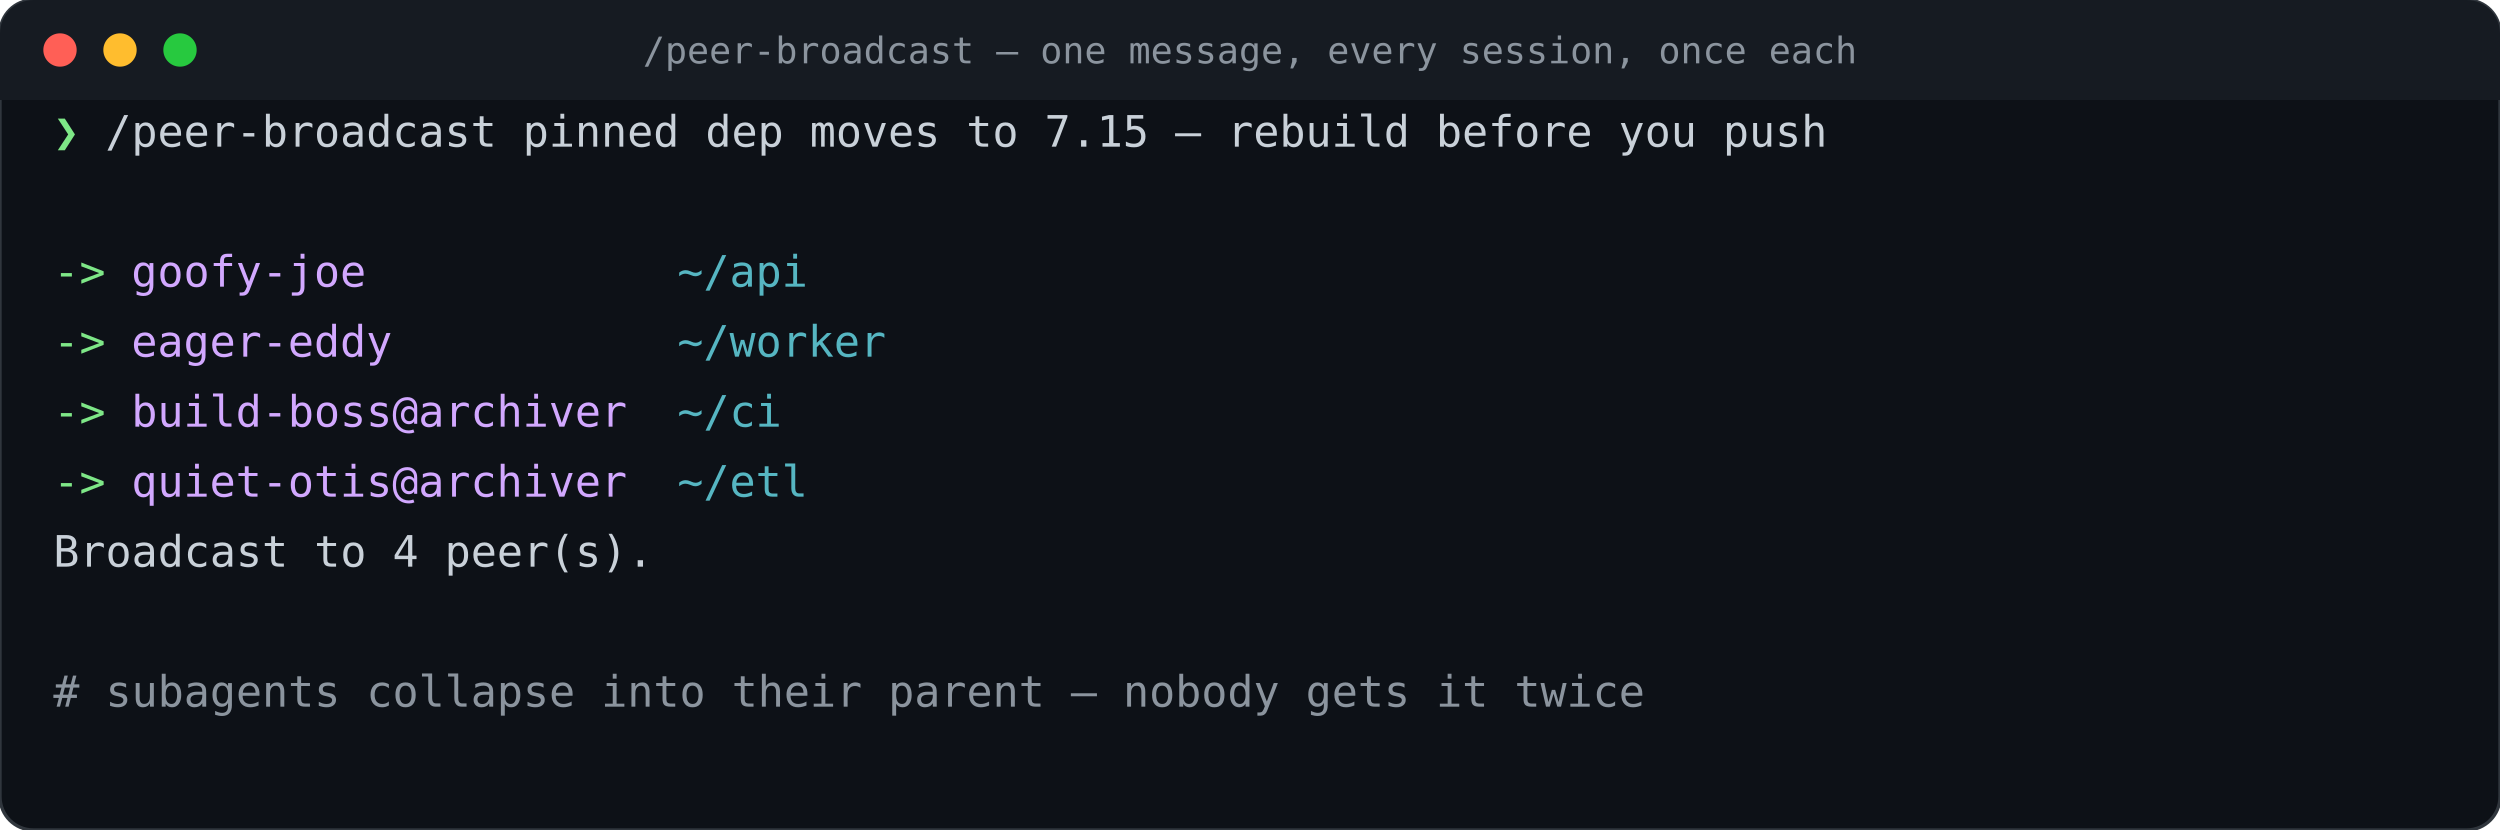
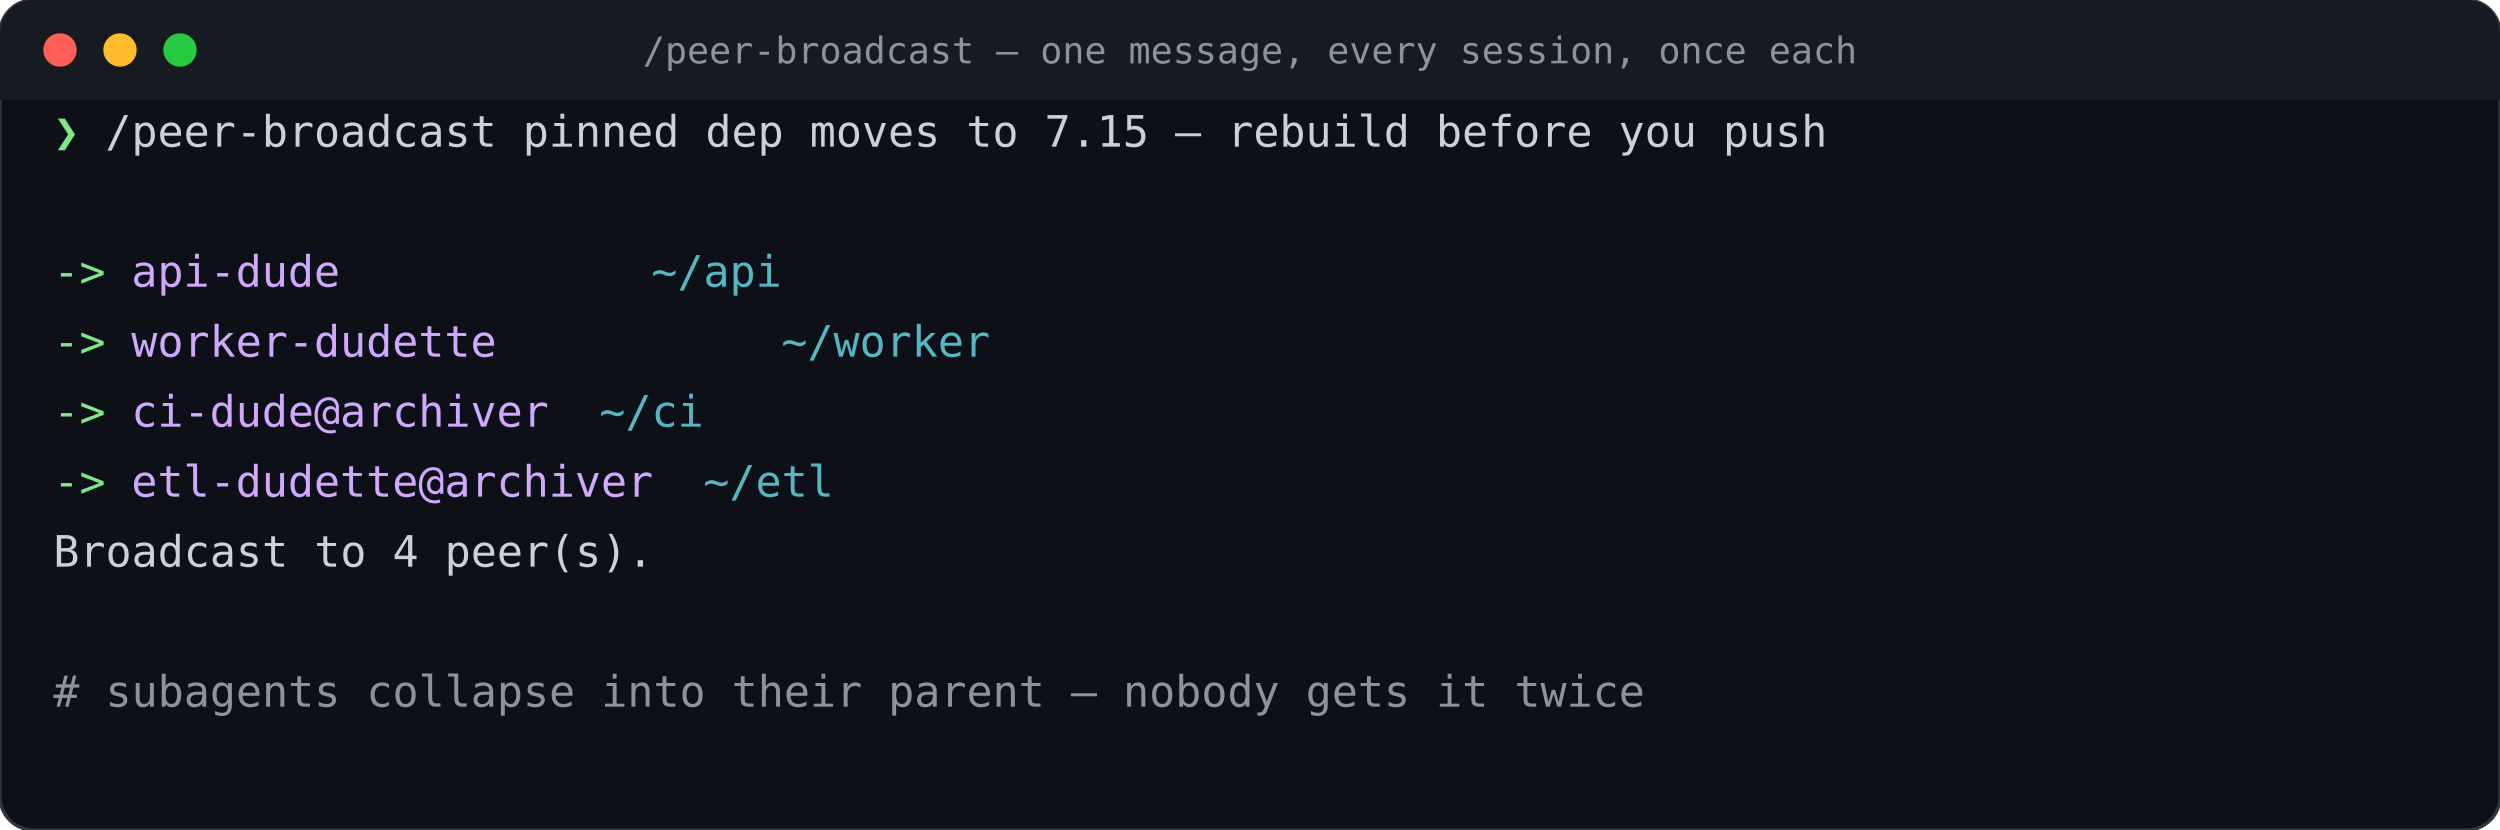
<svg xmlns="http://www.w3.org/2000/svg" width="750" height="249" viewBox="0 0 750 249" font-family="ui-monospace,SFMono-Regular,Menlo,Consolas,monospace" font-size="13">
  <rect width="750" height="249" rx="10" fill="#0d1117" stroke="#30363d" />
  <rect width="750" height="30" rx="10" fill="#161b22" />
  <rect y="20" width="750" height="10" fill="#161b22" />
  <circle cx="18" cy="15" r="5" fill="#ff5f56" />
  <circle cx="36" cy="15" r="5" fill="#ffbd2e" />
  <circle cx="54" cy="15" r="5" fill="#27c93f" />
  <text x="375" y="19" fill="#8b949e" text-anchor="middle" font-size="11">/peer-broadcast — one message, every session, once each</text>
  <text xml:space="preserve">
    <tspan x="16" y="44" fill="#7ee787">❯ </tspan>
    <tspan x="31.6" y="44" fill="#c9d1d9">/peer-broadcast pinned dep moves to 7.15 — rebuild before you push</tspan>
    <tspan x="16" y="86" fill="#7ee787">-&gt; </tspan>
-     <tspan x="39.4" y="86" fill="#d2a8ff">goofy-joe</tspan>
-     <tspan x="109.6" y="86" fill="#8b949e">            </tspan>
-     <tspan x="203.2" y="86" fill="#56b6c2">~/api</tspan>
+     <tspan x="39.4" y="86" fill="#d2a8ff">api-dude</tspan>
+     <tspan x="101.8" y="86" fill="#8b949e">            </tspan>
+     <tspan x="195.4" y="86" fill="#56b6c2">~/api</tspan>
    <tspan x="16" y="107" fill="#7ee787">-&gt; </tspan>
-     <tspan x="39.4" y="107" fill="#d2a8ff">eager-eddy</tspan>
-     <tspan x="117.4" y="107" fill="#8b949e">           </tspan>
-     <tspan x="203.2" y="107" fill="#56b6c2">~/worker</tspan>
+     <tspan x="39.4" y="107" fill="#d2a8ff">worker-dudette</tspan>
+     <tspan x="148.6" y="107" fill="#8b949e">           </tspan>
+     <tspan x="234.4" y="107" fill="#56b6c2">~/worker</tspan>
    <tspan x="16" y="128" fill="#7ee787">-&gt; </tspan>
-     <tspan x="39.4" y="128" fill="#d2a8ff">build-boss@archiver</tspan>
-     <tspan x="187.6" y="128" fill="#8b949e">  </tspan>
-     <tspan x="203.2" y="128" fill="#56b6c2">~/ci</tspan>
+     <tspan x="39.4" y="128" fill="#d2a8ff">ci-dude@archiver</tspan>
+     <tspan x="164.2" y="128" fill="#8b949e">  </tspan>
+     <tspan x="179.8" y="128" fill="#56b6c2">~/ci</tspan>
    <tspan x="16" y="149" fill="#7ee787">-&gt; </tspan>
-     <tspan x="39.4" y="149" fill="#d2a8ff">quiet-otis@archiver</tspan>
-     <tspan x="187.6" y="149" fill="#8b949e">  </tspan>
-     <tspan x="203.2" y="149" fill="#56b6c2">~/etl</tspan>
+     <tspan x="39.4" y="149" fill="#d2a8ff">etl-dudette@archiver</tspan>
+     <tspan x="195.4" y="149" fill="#8b949e">  </tspan>
+     <tspan x="211" y="149" fill="#56b6c2">~/etl</tspan>
    <tspan x="16" y="170" fill="#c9d1d9">Broadcast to 4 peer(s).</tspan>
    <tspan x="16" y="212" fill="#8b949e"># subagents collapse into their parent — nobody gets it twice</tspan>
  </text>
</svg>
